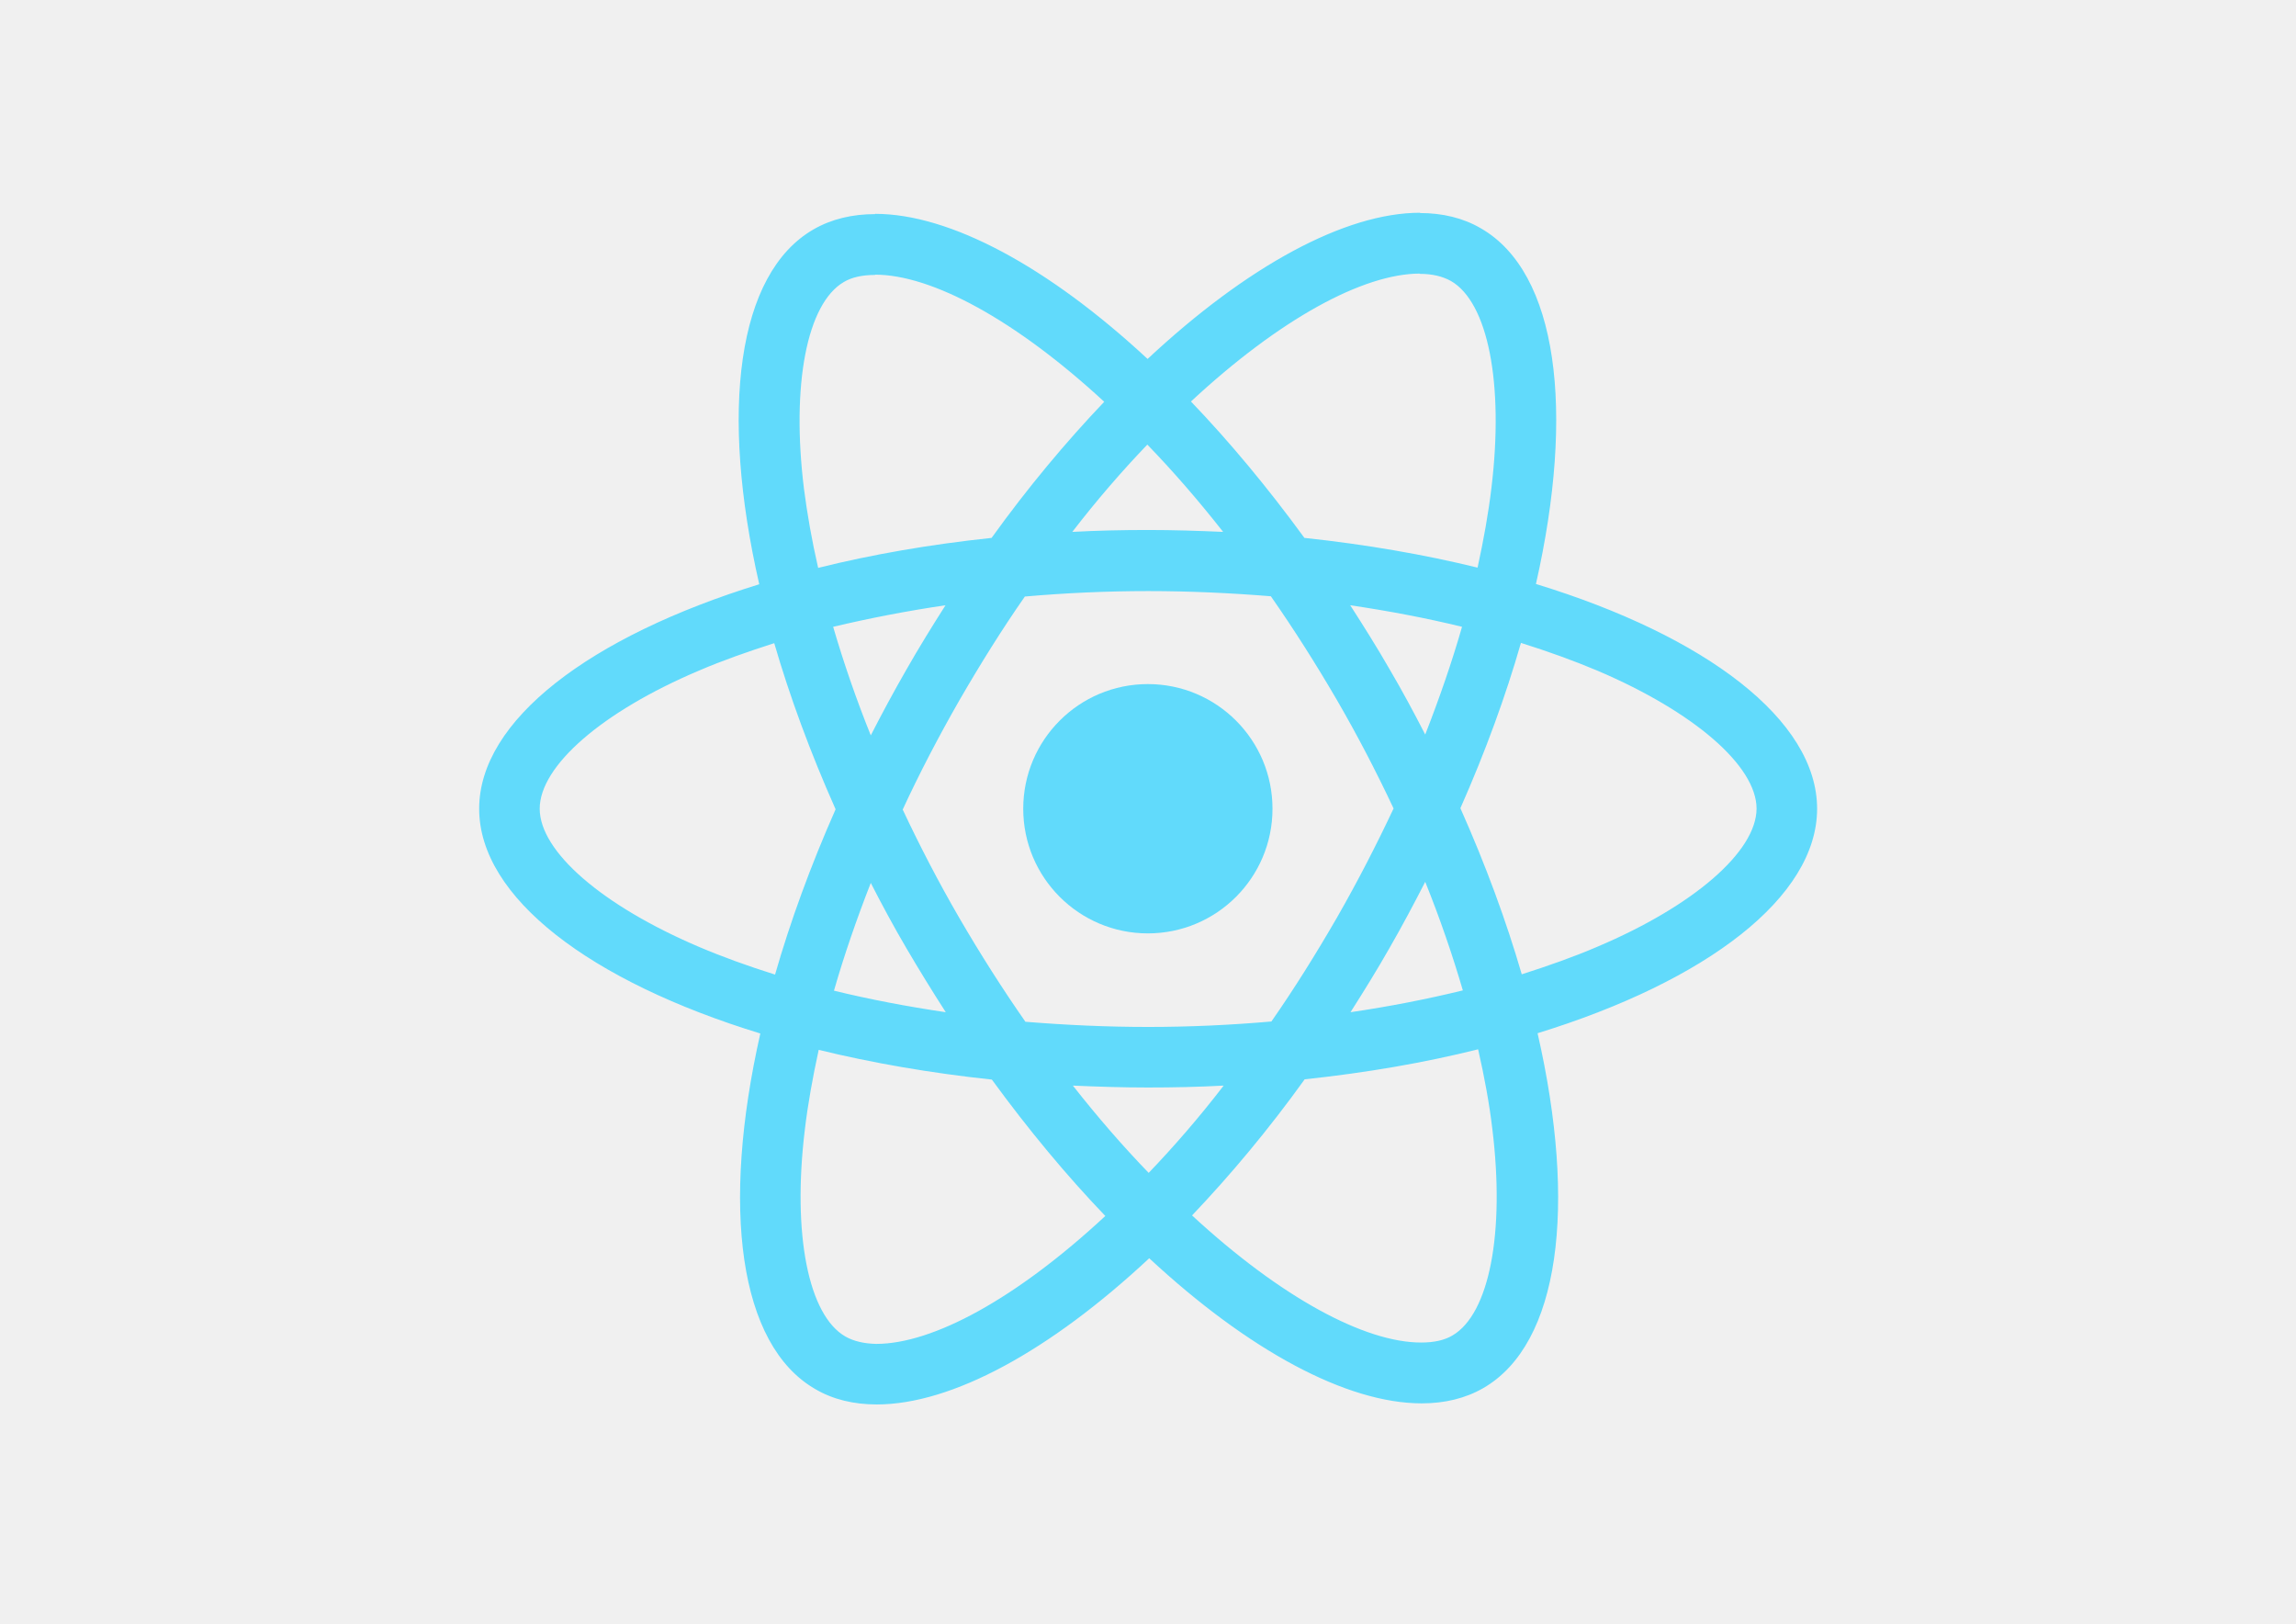
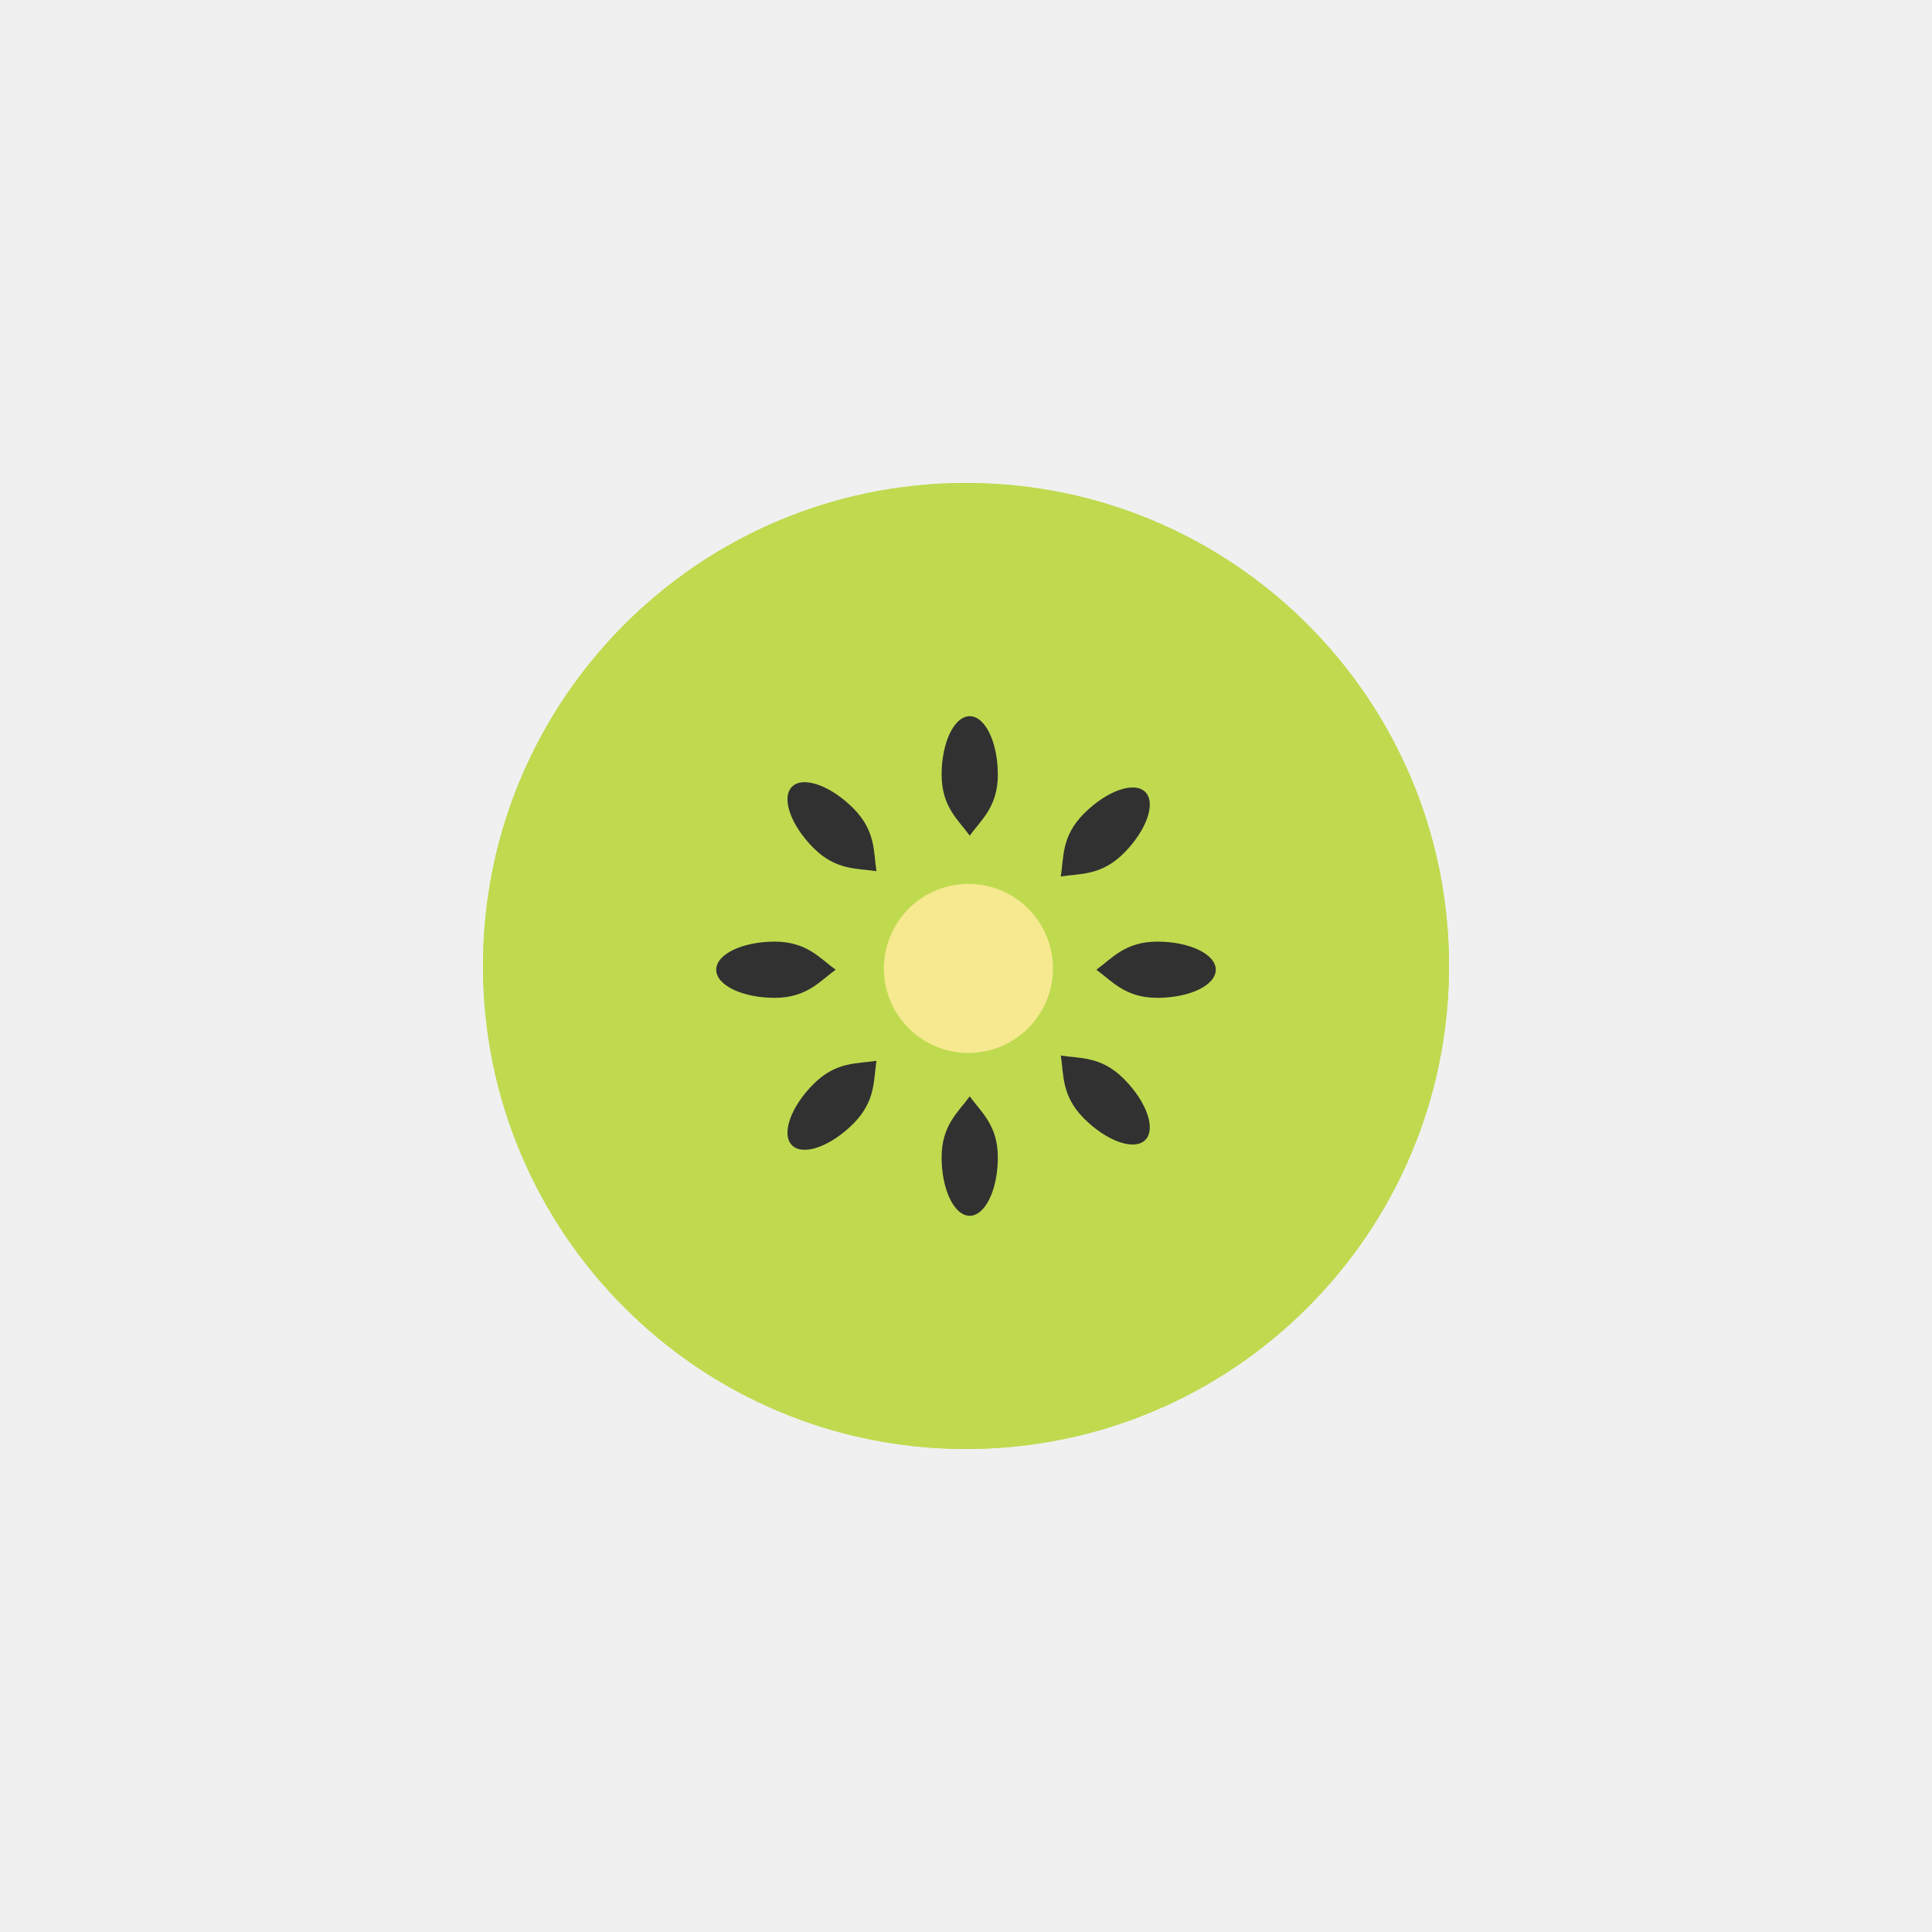
- <svg xmlns="http://www.w3.org/2000/svg" viewBox="0 0 841.9 595.3">
-   <g fill="#61DAFB">
-     <path d="M666.3 296.5c0-32.5-40.7-63.3-103.1-82.4 14.4-63.6 8-114.2-20.2-130.4-6.5-3.8-14.1-5.6-22.4-5.6v22.3c4.6 0 8.3.9 11.4 2.6 13.6 7.8 19.5 37.5 14.9 75.7-1.1 9.4-2.9 19.3-5.1 29.4-19.6-4.8-41-8.5-63.5-10.9-13.5-18.5-27.5-35.3-41.6-50 32.6-30.3 63.2-46.9 84-46.9V78c-27.5 0-63.5 19.6-99.9 53.6-36.4-33.8-72.4-53.2-99.9-53.2v22.3c20.7 0 51.4 16.5 84 46.6-14 14.7-28 31.4-41.3 49.9-22.6 2.4-44 6.1-63.6 11-2.3-10-4-19.7-5.2-29-4.7-38.2 1.1-67.9 14.6-75.8 3-1.8 6.9-2.6 11.5-2.6V78.5c-8.4 0-16 1.8-22.6 5.6-28.1 16.2-34.4 66.7-19.9 130.1-62.2 19.2-102.7 49.9-102.7 82.3 0 32.5 40.7 63.3 103.1 82.4-14.4 63.6-8 114.2 20.2 130.4 6.5 3.8 14.1 5.6 22.5 5.6 27.5 0 63.5-19.6 99.9-53.6 36.4 33.8 72.4 53.2 99.9 53.2 8.4 0 16-1.8 22.6-5.6 28.1-16.2 34.4-66.7 19.9-130.1 62-19.1 102.5-49.9 102.5-82.3zm-130.2-66.7c-3.7 12.9-8.3 26.2-13.5 39.5-4.1-8-8.4-16-13.1-24-4.6-8-9.5-15.8-14.4-23.4 14.2 2.1 27.9 4.7 41 7.9zm-45.8 106.5c-7.8 13.5-15.8 26.3-24.1 38.2-14.9 1.3-30 2-45.2 2-15.1 0-30.2-.7-45-1.9-8.3-11.9-16.4-24.6-24.2-38-7.6-13.1-14.5-26.4-20.8-39.8 6.2-13.4 13.2-26.8 20.7-39.9 7.8-13.5 15.8-26.3 24.1-38.2 14.9-1.3 30-2 45.2-2 15.1 0 30.2.7 45 1.9 8.3 11.9 16.4 24.6 24.2 38 7.6 13.1 14.5 26.4 20.8 39.8-6.3 13.4-13.2 26.8-20.7 39.9zm32.3-13c5.4 13.4 10 26.8 13.8 39.8-13.1 3.2-26.9 5.9-41.2 8 4.9-7.7 9.8-15.6 14.4-23.7 4.6-8 8.9-16.1 13-24.1zM421.2 430c-9.3-9.6-18.6-20.3-27.8-32 9 .4 18.2.7 27.5.7 9.4 0 18.7-.2 27.8-.7-9 11.7-18.3 22.4-27.5 32zm-74.4-58.9c-14.2-2.1-27.9-4.7-41-7.9 3.7-12.9 8.3-26.2 13.5-39.5 4.1 8 8.4 16 13.1 24 4.7 8 9.5 15.8 14.4 23.4zM420.7 163c9.3 9.6 18.6 20.3 27.8 32-9-.4-18.2-.7-27.5-.7-9.4 0-18.7.2-27.8.7 9-11.7 18.3-22.4 27.5-32zm-74 58.9c-4.9 7.7-9.8 15.6-14.4 23.7-4.6 8-8.9 16-13 24-5.4-13.4-10-26.8-13.8-39.8 13.1-3.1 26.9-5.8 41.2-7.9zm-90.5 125.2c-35.4-15.1-58.3-34.9-58.3-50.6 0-15.7 22.9-35.6 58.3-50.6 8.6-3.7 18-7 27.7-10.1 5.7 19.6 13.2 40 22.5 60.9-9.2 20.8-16.6 41.1-22.2 60.6-9.9-3.1-19.3-6.5-28-10.2zM310 490c-13.6-7.8-19.5-37.5-14.9-75.7 1.1-9.4 2.9-19.3 5.1-29.4 19.6 4.8 41 8.5 63.5 10.9 13.5 18.5 27.5 35.3 41.6 50-32.6 30.3-63.2 46.9-84 46.9-4.5-.1-8.3-1-11.3-2.7zm237.2-76.2c4.7 38.2-1.1 67.9-14.6 75.8-3 1.8-6.9 2.6-11.5 2.6-20.7 0-51.4-16.5-84-46.6 14-14.7 28-31.4 41.3-49.9 22.6-2.4 44-6.1 63.6-11 2.3 10.1 4.1 19.8 5.2 29.1zm38.5-66.7c-8.6 3.7-18 7-27.7 10.1-5.7-19.6-13.2-40-22.5-60.9 9.2-20.8 16.6-41.1 22.2-60.6 9.9 3.1 19.3 6.5 28.1 10.2 35.4 15.1 58.3 34.9 58.3 50.6-.1 15.7-23 35.6-58.4 50.6zM320.8 78.4z" />
-     <circle cx="420.9" cy="296.5" r="45.7" />
-     <path d="M520.5 78.1z" />
-   </g>
+ <svg xmlns="http://www.w3.org/2000/svg" width="183" height="183" viewBox="0 0 183 183" fill="none">
+   <rect x="45.75" y="45.75" width="91.5" height="91.5" rx="45.75" fill="#BFDA4F" />
+   <rect x="45.75" y="45.75" width="91.5" height="91.5" rx="45.75" fill="#BFDA4F" />
+   <circle cx="91.5" cy="91.5" r="25.163" fill="white" />
+   <circle cx="91.5" cy="91.5" r="36.6" transform="rotate(-90 91.5 91.5)" fill="#BFDA4F" />
+   <path d="M73.376 89.191C76.434 89.191 77.677 90.788 79.153 91.853C77.677 92.918 76.434 94.515 73.376 94.515C70.319 94.515 67.84 93.323 67.84 91.853C67.84 90.383 70.319 89.191 73.376 89.191Z" fill="#313131" />
+   <path d="M109.624 89.191C106.566 89.191 105.323 90.788 103.847 91.853C105.323 92.918 106.566 94.515 109.624 94.515C112.681 94.515 115.16 93.323 115.16 91.853C115.16 90.383 112.681 89.191 109.624 89.191Z" fill="#313131" />
+   <path d="M89.191 109.624C89.191 106.566 90.788 105.323 91.853 103.847C92.918 105.323 94.515 106.566 94.515 109.624C94.515 112.681 93.323 115.16 91.853 115.16C90.383 115.16 89.191 112.681 89.191 109.624Z" fill="#313131" />
+   <path d="M89.191 73.376C89.191 76.433 90.788 77.677 91.853 79.153C92.918 77.677 94.515 76.433 94.515 73.376C94.515 70.319 93.323 67.84 91.853 67.84C90.383 67.84 89.191 70.319 89.191 73.376Z" fill="#313131" />
+   <path d="M77.052 102.683C79.214 100.521 81.222 100.771 83.019 100.48C82.728 102.276 82.978 104.285 80.816 106.447C78.654 108.609 76.059 109.519 75.019 108.48C73.98 107.44 74.89 104.845 77.052 102.683Z" fill="#313131" />
+   <path d="M102.683 77.052C100.521 79.214 100.771 81.222 100.48 83.019C102.277 82.728 104.285 82.978 106.447 80.816C108.609 78.654 109.519 76.059 108.48 75.019C107.44 73.98 104.845 74.89 102.683 77.052Z" fill="#313131" />
+   <path d="M102.683 105.948C100.521 103.786 100.771 101.777 100.48 99.981C102.277 100.272 104.285 100.022 106.447 102.184C108.609 104.346 109.519 106.941 108.48 107.98C107.44 109.02 104.845 108.11 102.683 105.948Z" fill="#313131" />
+   <path d="M77.052 80.317C79.214 82.479 81.222 82.229 83.019 82.519C82.728 80.723 82.978 78.715 80.816 76.552C78.654 74.391 76.059 73.481 75.019 74.52C73.98 75.56 74.89 78.155 77.052 80.317Z" fill="#313131" />
+   <circle cx="91.729" cy="91.729" r="8.006" fill="#F6E990" />
</svg>
